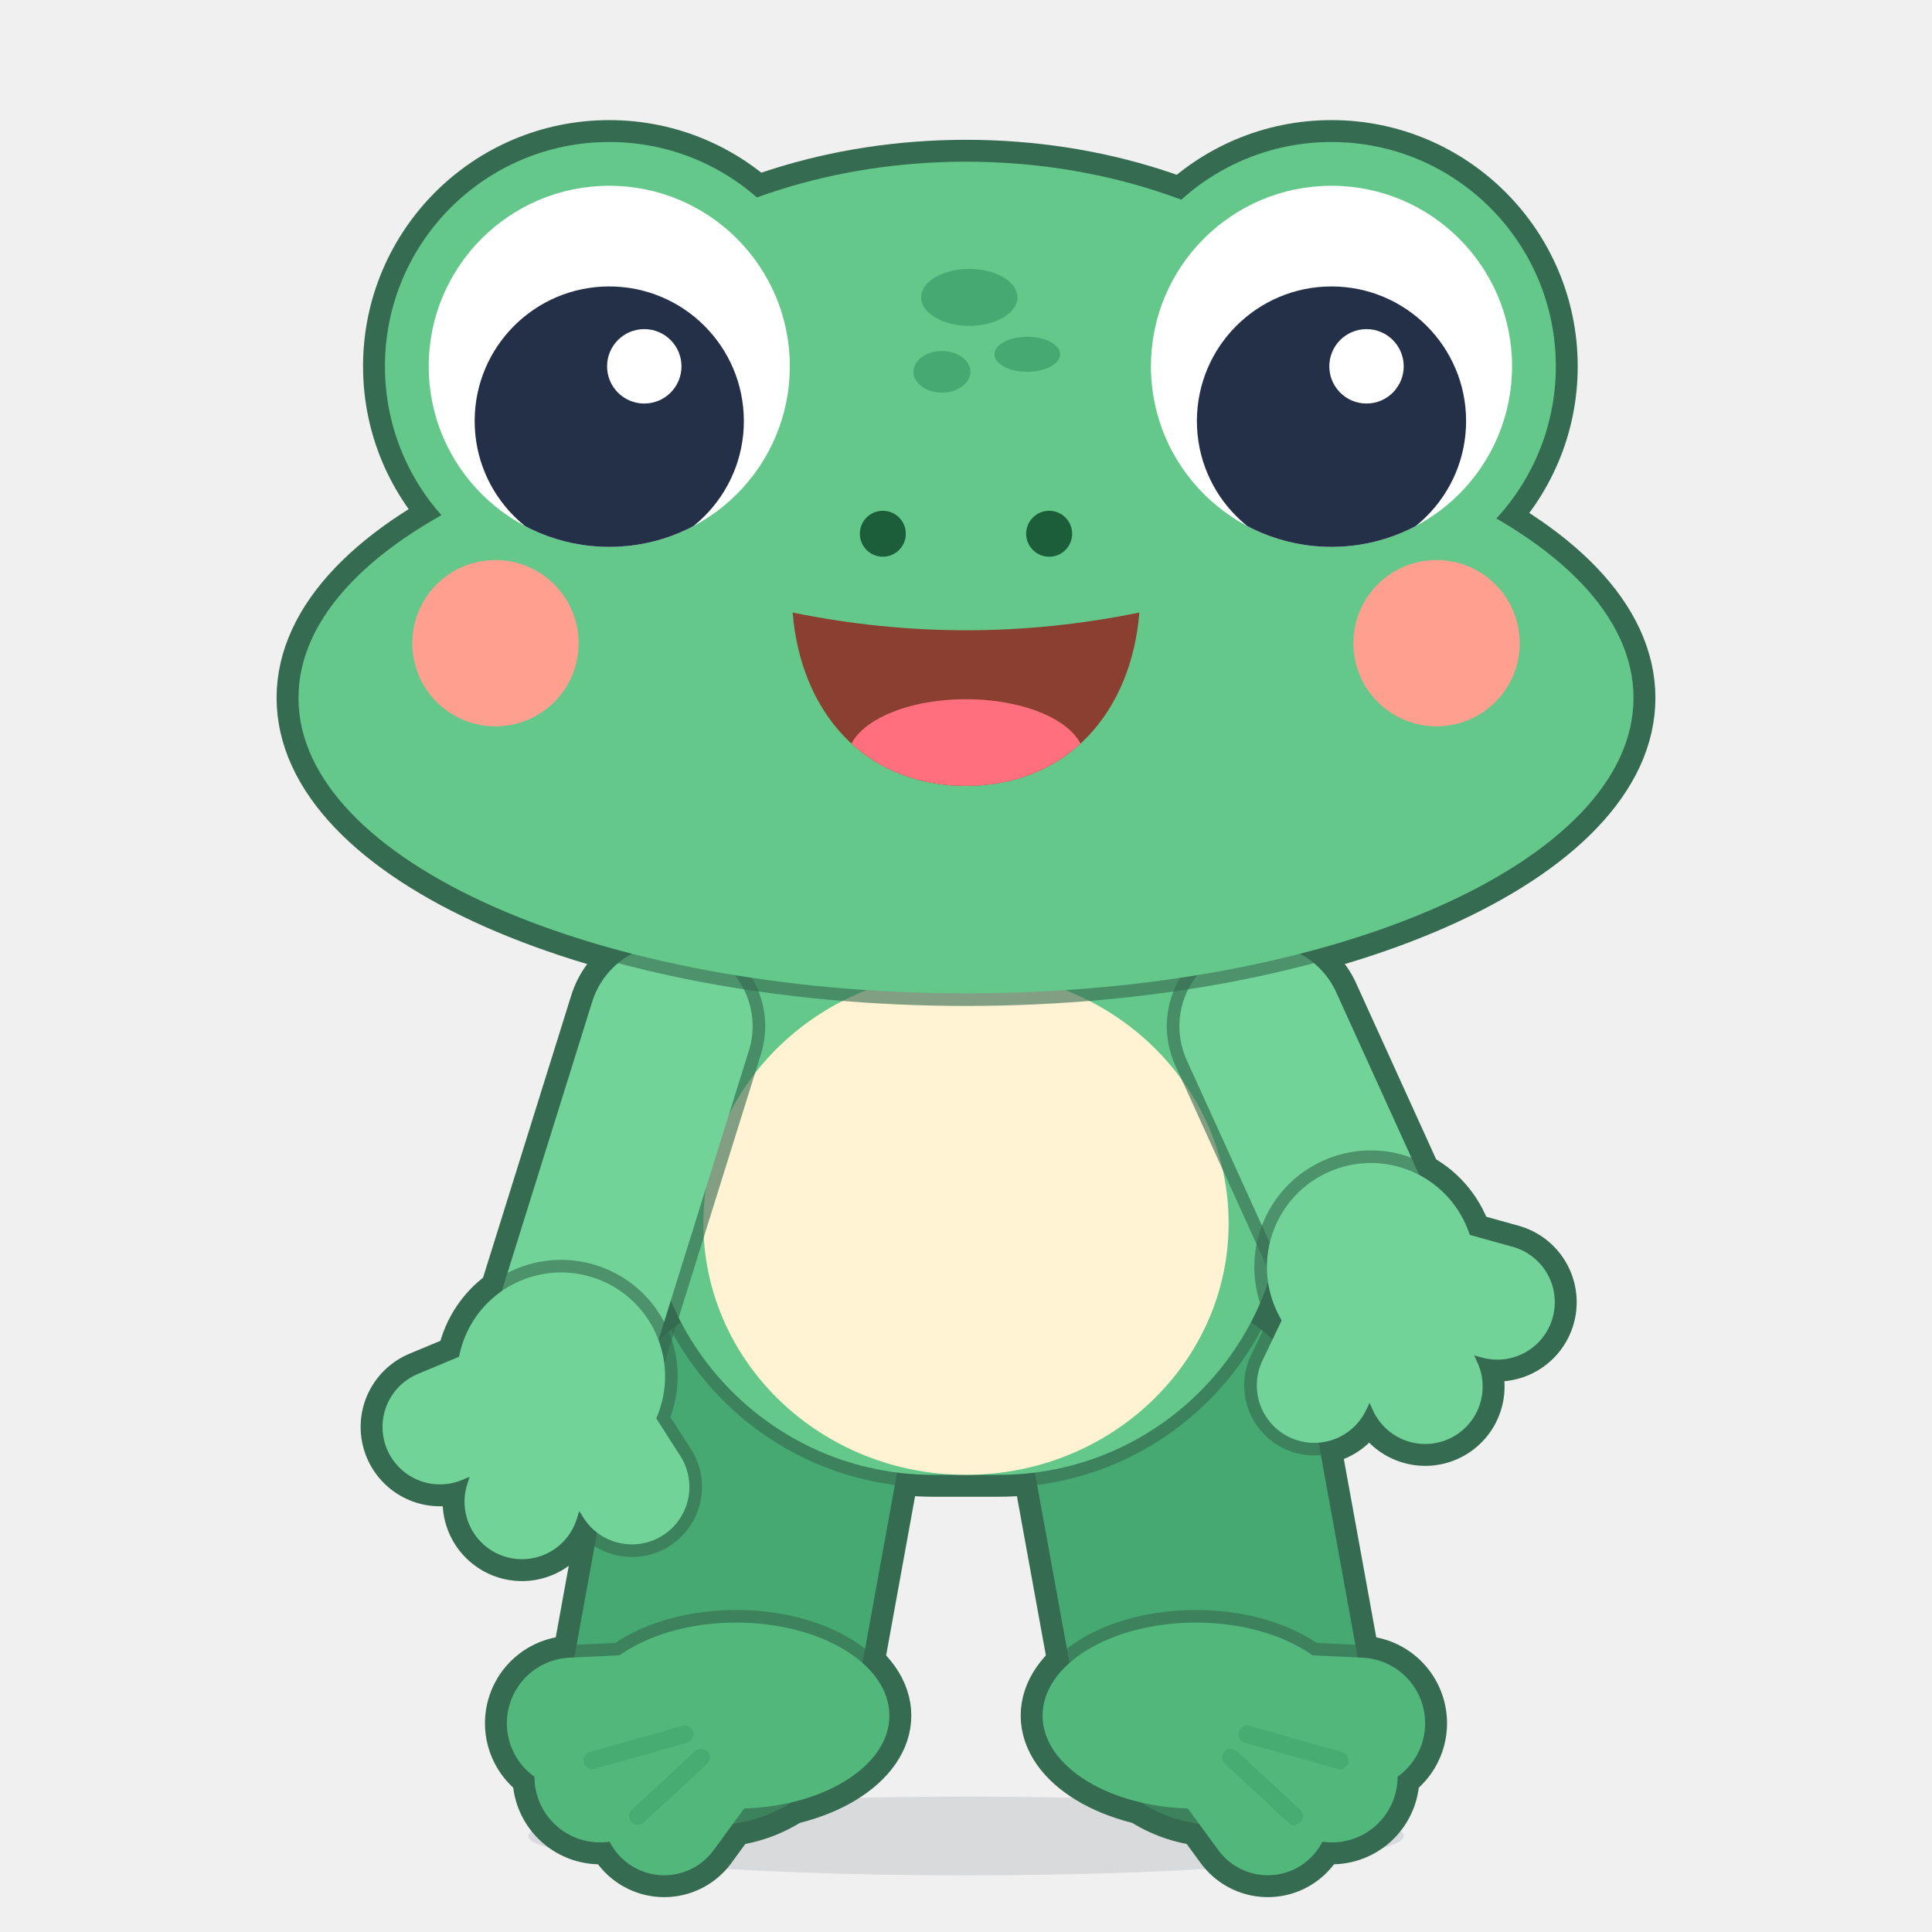
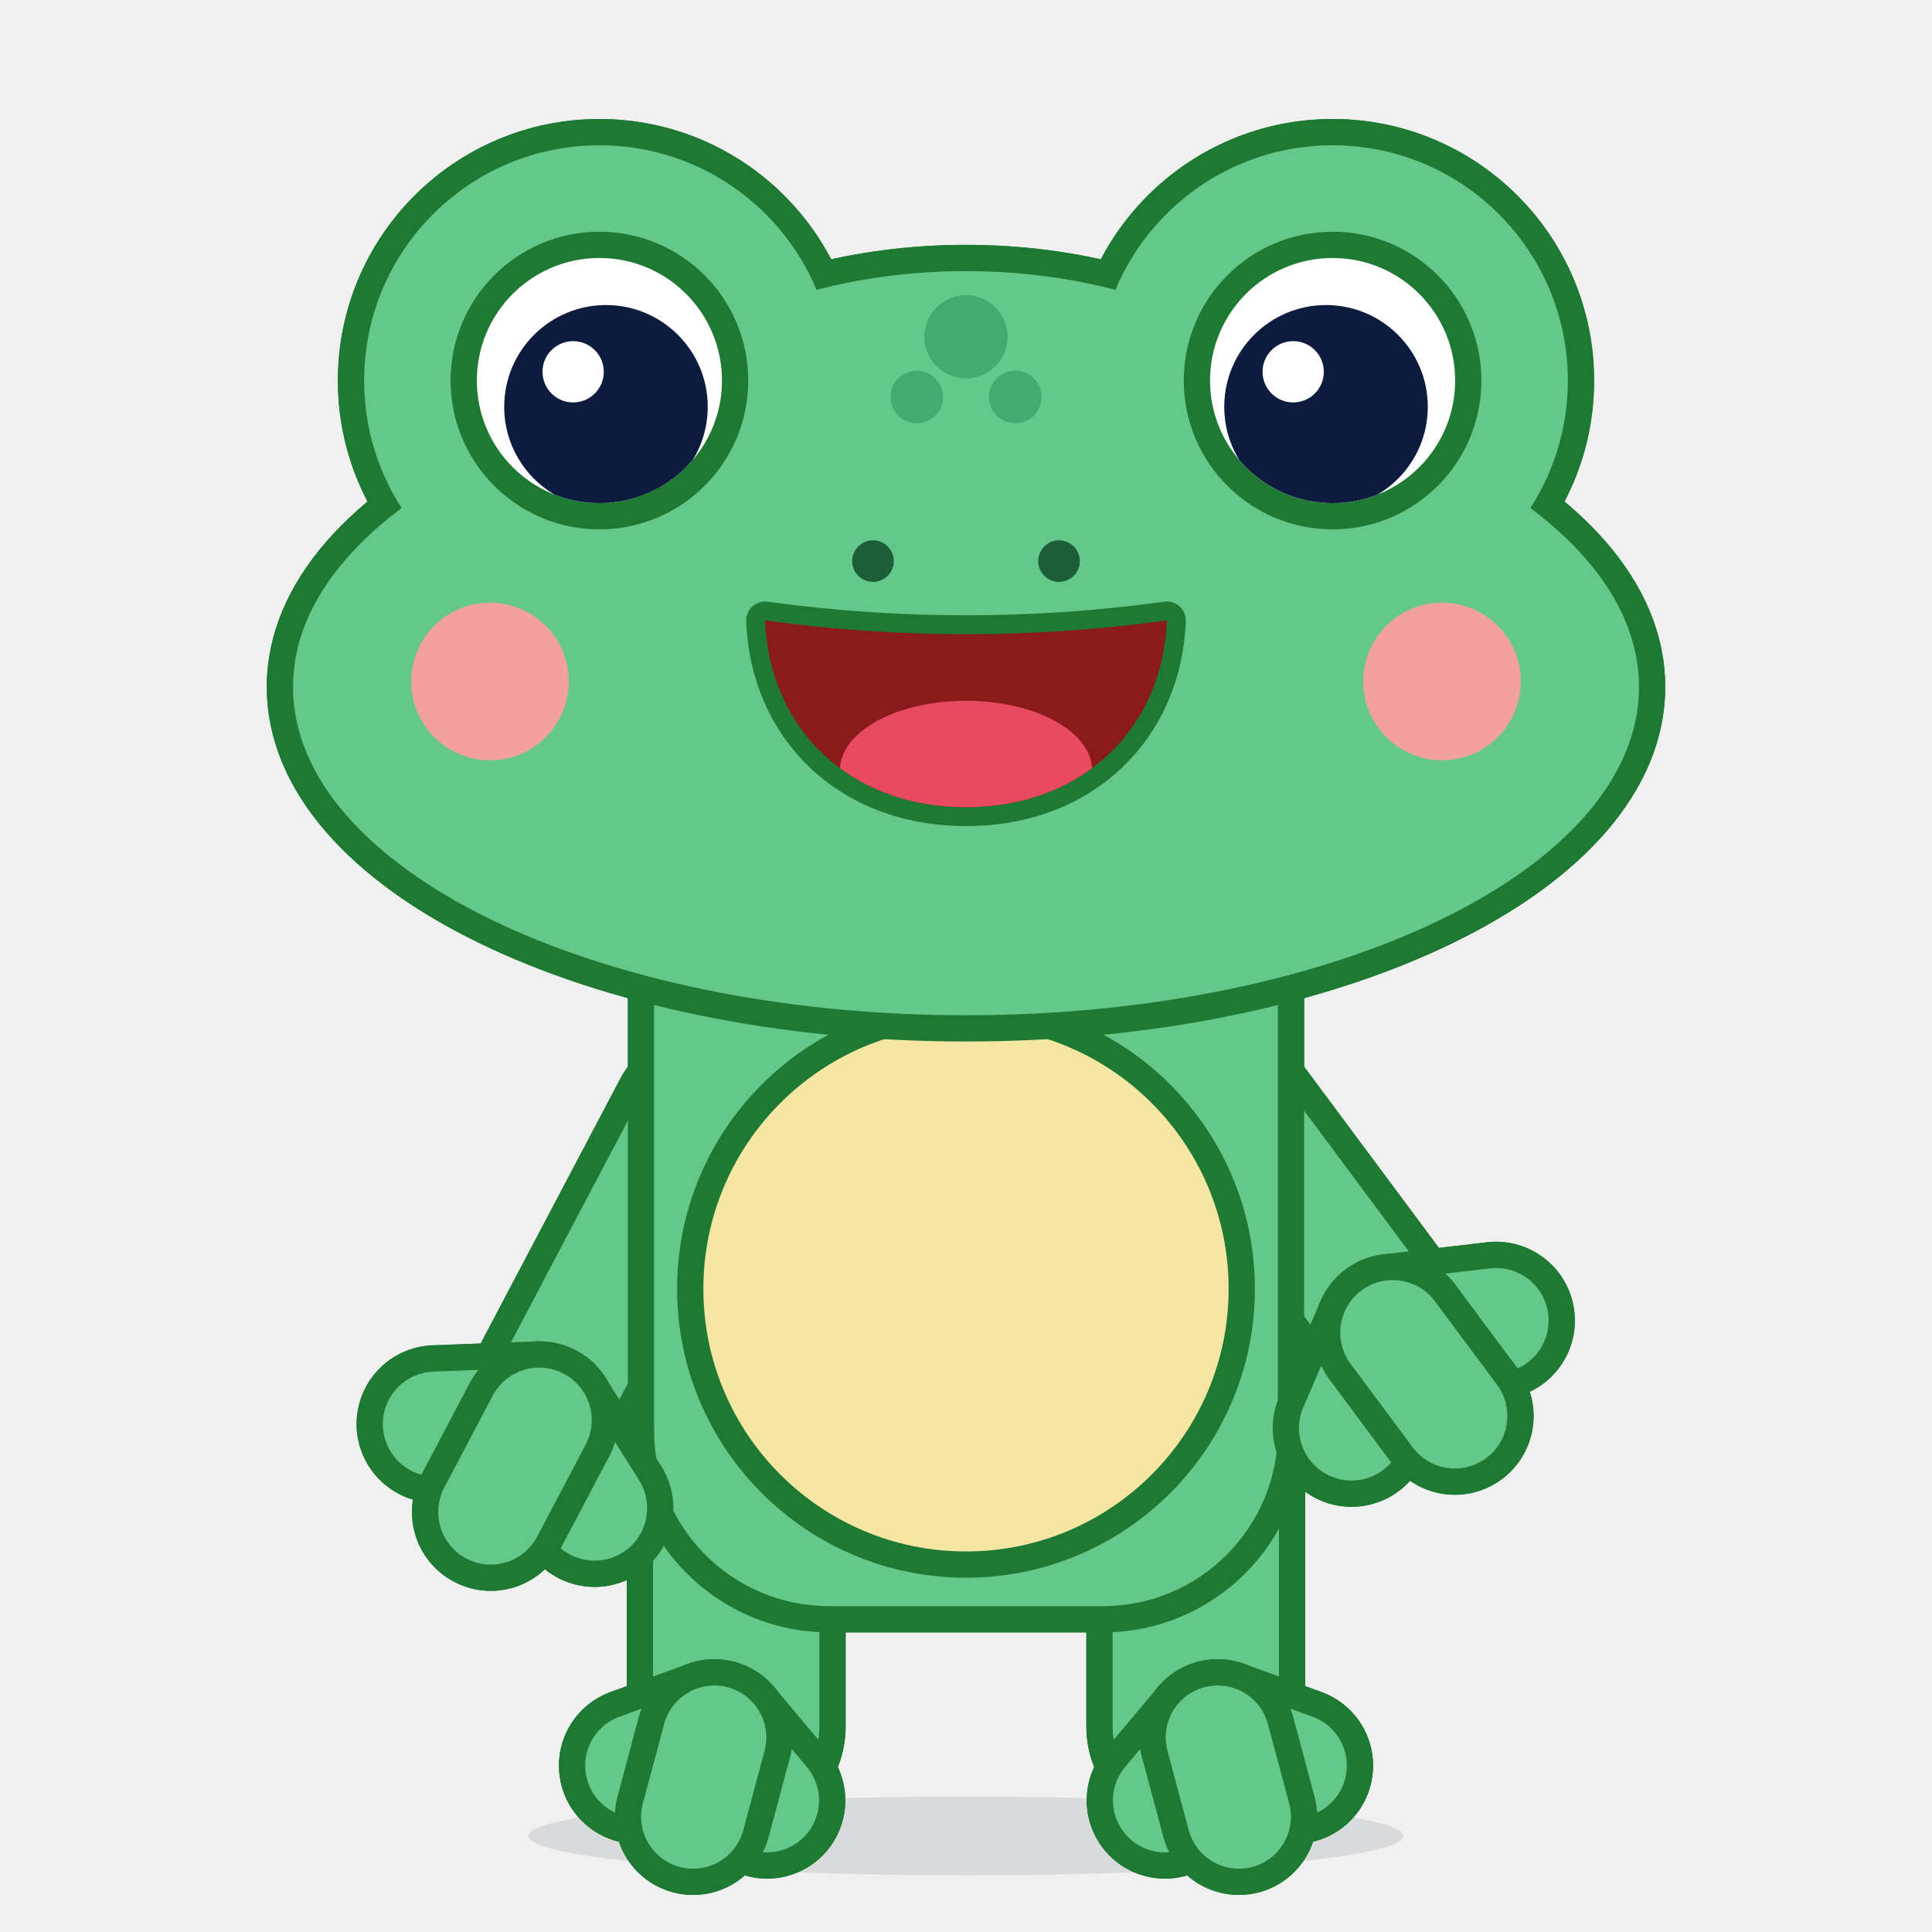
<svg xmlns="http://www.w3.org/2000/svg" viewBox="0 0 512 512" width="512" height="512">
  <g transform="translate(38.5 22.55) scale(2.9)">
    <g id="hop-root">
      <g id="shadow">
        <ellipse cx="75" cy="160.00" rx="40" ry="3.6" fill="#243047" opacity="0.120" />
      </g>
      <g id="hop-figure" transform="translate(0 0) translate(75 100) rotate(0) translate(-75 -100)">
-         <g id="hop-silhouette" fill="#356B50" stroke="#356B50" stroke-linejoin="round" stroke-linecap="round">
-           <g transform="translate(56 124) rotate(100.3)">
-             <path d="M 0 0 L 22.36 0" fill="none" stroke-width="30" />
-             <g transform="translate(22.36 0) rotate(-100.3) translate(2 3)">
-               <path d="M 14 0 C 14 4.69 7.73 8.5 0 8.5 C -7.73 8.5 -14 4.69 -14 0 C -14 -4.69 -7.73 -8.5 0 -8.5 C 7.73 -8.5 14 -4.69 14 0 Z" stroke-width="4" />
-               <path d="M 0 0 L -14.96 0.7" fill="none" stroke-width="16" />
-               <path d="M 0 0 L -12.44 5.59" fill="none" stroke-width="16" />
-               <path d="M 0 0 L -6.58 8.99" fill="none" stroke-width="15.2" />
-             </g>
-           </g>
-           <g transform="translate(94 124) rotate(79.7)">
-             <path d="M 0 0 L 22.36 0" fill="none" stroke-width="30" />
-             <g transform="translate(22.36 0) rotate(-79.7) translate(-2 3)">
-               <path d="M 14 0 C 14 4.69 7.73 8.5 0 8.5 C -7.73 8.5 -14 4.69 -14 0 C -14 -4.69 -7.73 -8.5 0 -8.5 C 7.73 -8.5 14 -4.69 14 0 Z" stroke-width="4" />
-               <path d="M 0 0 L 14.96 0.7" fill="none" stroke-width="16" />
-               <path d="M 0 0 L 12.44 5.59" fill="none" stroke-width="16" />
-               <path d="M 0 0 L 6.58 8.99" fill="none" stroke-width="15.2" />
-             </g>
-           </g>
-           <path d="M 46 58 H 104 V 101 A 26 26 0 0 1 78 127 H 72 A 26 26 0 0 1 46 101 Z" stroke-width="4" />
-           <g transform="translate(48 86) rotate(107.35)">
-             <path d="M 0 0 L 33.53 0" fill="none" stroke-width="19" />
-             <g transform="translate(33.53 0)">
-               <path d="M 9.5 0 C 9.5 5.25 5.25 9.5 0 9.5 C -5.25 9.5 -9.5 5.25 -9.5 0 C -9.5 -5.25 -5.25 -9.5 0 -9.5 C 5.25 -9.5 9.5 -5.25 9.5 0 Z" stroke-width="4" />
-               <path d="M 0 0 L 7.71 -9.19" fill="none" stroke-width="14.5" />
-               <path d="M 0 0 L 12 0" fill="none" stroke-width="14.5" />
-               <path d="M 0 0 L 7.71 9.19" fill="none" stroke-width="14.5" />
-             </g>
-           </g>
-           <g transform="translate(102 86) rotate(65.56)">
-             <path d="M 0 0 L 24.17 0" fill="none" stroke-width="19" />
-             <g transform="translate(24.17 0)">
-               <path d="M 9.5 0 C 9.5 5.25 5.25 9.5 0 9.5 C -5.25 9.5 -9.5 5.25 -9.5 0 C -9.5 -5.25 -5.25 -9.5 0 -9.5 C 5.25 -9.5 9.5 -5.25 9.5 0 Z" stroke-width="4" />
-               <path d="M 0 0 L 7.71 -9.19" fill="none" stroke-width="14.5" />
-               <path d="M 0 0 L 12 0" fill="none" stroke-width="14.5" />
-               <path d="M 0 0 L 7.71 9.19" fill="none" stroke-width="14.5" />
-             </g>
-           </g>
+         <g id="hop-silhouette" fill="#1E7A32" stroke="#1E7A32" stroke-linejoin="round" stroke-linecap="round">
+           <path d="M 54 128 L 54 150" fill="none" stroke-width="20" />
+           <path d="M 52 151 L 56.82 156.75" fill="none" stroke-width="14.3" />
+           <path d="M 52 151 L 44.95 153.57" fill="none" stroke-width="14.3" />
+           <path d="M 52 151 L 50.06 158.24" fill="none" stroke-width="14.3" />
+           <path d="M 96 128 L 96 150" fill="none" stroke-width="20" />
+           <path d="M 98 151 L 93.18 156.75" fill="none" stroke-width="14.3" />
+           <path d="M 98 151 L 105.05 153.57" fill="none" stroke-width="14.3" />
+           <path d="M 98 151 L 99.94 158.24" fill="none" stroke-width="14.3" />
+           <path d="M 50.5 94.5 L 36 122" fill="none" stroke-width="16" />
+           <path d="M 99.5 94.5 L 114 114" fill="none" stroke-width="16" />
+           <path d="M 46.5 70 H 103.5 V 123 A 16 16 0 0 1 87.5 139 H 62.5 A 16 16 0 0 1 46.5 123 Z" stroke-width="4.8" />
+           <path d="M 36 122 L 41.06 130.04" fill="none" stroke-width="14.4" />
+           <path d="M 36 122 L 26.51 122.36" fill="none" stroke-width="14.4" />
+           <path d="M 36 122 L 31.57 130.4" fill="none" stroke-width="14.4" />
+           <path d="M 114 114 L 123.44 112.9" fill="none" stroke-width="14.4" />
+           <path d="M 114 114 L 110.23 122.72" fill="none" stroke-width="14.4" />
+           <path d="M 114 114 L 119.67 121.62" fill="none" stroke-width="14.4" />
          <g transform="rotate(0 75 50)">
-             <path d="M 119 40 C 119 58.23 99.3 73 75 73 C 50.7 73 31 58.23 31 40 C 31 21.77 50.7 7 75 7 C 99.3 7 119 21.77 119 40 Z M 136 56 C 136 70.91 108.69 83 75 83 C 41.31 83 14 70.91 14 56 C 14 41.09 41.31 29 75 29 C 108.69 29 136 41.09 136 56 Z M 62.9 25.7 C 62.9 37.02 53.72 46.2 42.4 46.2 C 31.08 46.2 21.9 37.02 21.9 25.7 C 21.9 14.38 31.08 5.2 42.4 5.2 C 53.72 5.2 62.9 14.38 62.9 25.7 Z M 128.9 25.7 C 128.9 37.02 119.72 46.2 108.4 46.2 C 97.08 46.2 87.9 37.02 87.9 25.7 C 87.9 14.38 97.08 5.2 108.4 5.2 C 119.72 5.2 128.9 14.38 128.9 25.7 Z" stroke-width="4" />
+             <path d="M 111 40 C 111 52.7 94.88 63 75 63 C 55.12 63 39 52.7 39 40 C 39 27.3 55.12 17 75 17 C 94.88 17 111 27.3 111 40 Z M 136.5 55 C 136.5 71.57 108.97 85 75 85 C 41.03 85 13.5 71.57 13.5 55 C 13.5 38.43 41.03 25 75 25 C 108.97 25 136.5 38.43 136.5 55 Z M 63 27 C 63 38.87 53.37 48.5 41.5 48.5 C 29.63 48.5 20 38.87 20 27 C 20 15.13 29.63 5.5 41.5 5.5 C 53.37 5.5 63 15.13 63 27 Z M 130 27 C 130 38.87 120.37 48.5 108.5 48.5 C 96.63 48.5 87 38.87 87 27 C 87 15.13 96.63 5.5 108.5 5.5 C 120.37 5.5 130 15.13 130 27 Z" stroke-width="4.8" />
          </g>
        </g>
-         <g id="left-leg" transform="translate(56 124) rotate(100.3)">
-           <g fill="#356B50" stroke="#356B50" stroke-linejoin="round" stroke-linecap="round" opacity="0.62">
-             <path d="M 0 0 L 22.36 0" fill="none" stroke-width="28.3" />
+         <g id="left-leg">
+           <g fill="#1E7A32" stroke="#1E7A32" stroke-linejoin="round" stroke-linecap="round">
+             <path d="M 54 128 L 54 150" fill="none" stroke-width="20" />
          </g>
-           <line x1="0" y1="0" x2="22.36" y2="0" stroke="#45A971" stroke-width="26" stroke-linecap="round" />
-           <g id="left-foot" transform="translate(22.36 0) rotate(-100.3) translate(2 3)">
-             <g fill="#356B50" stroke="#356B50" stroke-linejoin="round" stroke-linecap="round" opacity="0.62">
-               <path d="M 14 0 C 14 4.69 7.73 8.5 0 8.5 C -7.73 8.5 -14 4.69 -14 0 C -14 -4.69 -7.73 -8.5 0 -8.5 C 7.73 -8.5 14 -4.69 14 0 Z" stroke-width="2.3" />
-               <path d="M 0 0 L -14.96 0.7" fill="none" stroke-width="14.3" />
-               <path d="M 0 0 L -12.44 5.59" fill="none" stroke-width="14.3" />
-               <path d="M 0 0 L -6.58 8.99" fill="none" stroke-width="13.5" />
+           <line x1="54" y1="128" x2="54" y2="150" stroke="#63C88A" stroke-width="15.2" stroke-linecap="round" />
+           <g id="left-foot">
+             <g fill="#1E7A32" stroke="#1E7A32" stroke-linejoin="round" stroke-linecap="round">
+               <path d="M 52 151 L 56.82 156.75" fill="none" stroke-width="14.3" />
            </g>
-             <ellipse cx="0" cy="0" rx="14" ry="8.5" fill="#52B77A" />
-             <line x1="0" y1="0" x2="-14.96" y2="0.7" stroke="#52B77A" stroke-width="12" stroke-linecap="round" />
-             <line x1="0" y1="0" x2="-12.44" y2="5.59" stroke="#52B77A" stroke-width="12" stroke-linecap="round" />
-             <line x1="0" y1="0" x2="-6.58" y2="8.99" stroke="#52B77A" stroke-width="11.2" stroke-linecap="round" />
-             <line x1="-4.7" y1="1.71" x2="-13.16" y2="4.1" stroke="#45A971" stroke-width="1.6" stroke-linecap="round" opacity="0.8" />
-             <line x1="-3.21" y1="3.83" x2="-9" y2="9.19" stroke="#45A971" stroke-width="1.6" stroke-linecap="round" opacity="0.8" />
+             <line x1="52" y1="151" x2="56.82" y2="156.75" stroke="#63C88A" stroke-width="9.5" stroke-linecap="round" />
+             <g fill="#1E7A32" stroke="#1E7A32" stroke-linejoin="round" stroke-linecap="round">
+               <path d="M 52 151 L 44.95 153.57" fill="none" stroke-width="14.3" />
+             </g>
+             <line x1="52" y1="151" x2="44.95" y2="153.57" stroke="#63C88A" stroke-width="9.5" stroke-linecap="round" />
+             <g fill="#1E7A32" stroke="#1E7A32" stroke-linejoin="round" stroke-linecap="round">
+               <path d="M 52 151 L 50.06 158.24" fill="none" stroke-width="14.3" />
+             </g>
+             <line x1="52" y1="151" x2="50.06" y2="158.24" stroke="#63C88A" stroke-width="9.5" stroke-linecap="round" />
          </g>
        </g>
-         <g id="right-leg" transform="translate(94 124) rotate(79.7)">
-           <g fill="#356B50" stroke="#356B50" stroke-linejoin="round" stroke-linecap="round" opacity="0.62">
-             <path d="M 0 0 L 22.36 0" fill="none" stroke-width="28.3" />
+         <g id="right-leg">
+           <g fill="#1E7A32" stroke="#1E7A32" stroke-linejoin="round" stroke-linecap="round">
+             <path d="M 96 128 L 96 150" fill="none" stroke-width="20" />
          </g>
-           <line x1="0" y1="0" x2="22.36" y2="0" stroke="#45A971" stroke-width="26" stroke-linecap="round" />
-           <g id="right-foot" transform="translate(22.36 0) rotate(-79.7) translate(-2 3)">
-             <g fill="#356B50" stroke="#356B50" stroke-linejoin="round" stroke-linecap="round" opacity="0.62">
-               <path d="M 14 0 C 14 4.69 7.73 8.5 0 8.5 C -7.73 8.5 -14 4.69 -14 0 C -14 -4.69 -7.73 -8.5 0 -8.5 C 7.73 -8.5 14 -4.69 14 0 Z" stroke-width="2.3" />
-               <path d="M 0 0 L 14.96 0.7" fill="none" stroke-width="14.3" />
-               <path d="M 0 0 L 12.44 5.59" fill="none" stroke-width="14.3" />
-               <path d="M 0 0 L 6.58 8.99" fill="none" stroke-width="13.5" />
+           <line x1="96" y1="128" x2="96" y2="150" stroke="#63C88A" stroke-width="15.2" stroke-linecap="round" />
+           <g id="right-foot">
+             <g fill="#1E7A32" stroke="#1E7A32" stroke-linejoin="round" stroke-linecap="round">
+               <path d="M 98 151 L 93.18 156.75" fill="none" stroke-width="14.3" />
            </g>
-             <ellipse cx="0" cy="0" rx="14" ry="8.5" fill="#52B77A" />
-             <line x1="0" y1="0" x2="14.96" y2="0.7" stroke="#52B77A" stroke-width="12" stroke-linecap="round" />
-             <line x1="0" y1="0" x2="12.44" y2="5.59" stroke="#52B77A" stroke-width="12" stroke-linecap="round" />
-             <line x1="0" y1="0" x2="6.58" y2="8.99" stroke="#52B77A" stroke-width="11.2" stroke-linecap="round" />
-             <line x1="4.7" y1="1.71" x2="13.16" y2="4.1" stroke="#45A971" stroke-width="1.6" stroke-linecap="round" opacity="0.8" />
-             <line x1="3.21" y1="3.83" x2="9" y2="9.19" stroke="#45A971" stroke-width="1.6" stroke-linecap="round" opacity="0.8" />
+             <line x1="98" y1="151" x2="93.18" y2="156.75" stroke="#63C88A" stroke-width="9.5" stroke-linecap="round" />
+             <g fill="#1E7A32" stroke="#1E7A32" stroke-linejoin="round" stroke-linecap="round">
+               <path d="M 98 151 L 105.05 153.57" fill="none" stroke-width="14.3" />
+             </g>
+             <line x1="98" y1="151" x2="105.05" y2="153.57" stroke="#63C88A" stroke-width="9.5" stroke-linecap="round" />
+             <g fill="#1E7A32" stroke="#1E7A32" stroke-linejoin="round" stroke-linecap="round">
+               <path d="M 98 151 L 99.94 158.24" fill="none" stroke-width="14.3" />
+             </g>
+             <line x1="98" y1="151" x2="99.94" y2="158.24" stroke="#63C88A" stroke-width="9.5" stroke-linecap="round" />
          </g>
        </g>
+         <g id="left-arm">
+           <g fill="#1E7A32" stroke="#1E7A32" stroke-linejoin="round" stroke-linecap="round">
+             <path d="M 50.5 94.5 L 36 122" fill="none" stroke-width="16" />
+           </g>
+           <line x1="50.5" y1="94.5" x2="36" y2="122" stroke="#63C88A" stroke-width="11.2" stroke-linecap="round" />
+         </g>
+         <g id="right-arm">
+           <g fill="#1E7A32" stroke="#1E7A32" stroke-linejoin="round" stroke-linecap="round">
+             <path d="M 99.5 94.5 L 114 114" fill="none" stroke-width="16" />
+           </g>
+           <line x1="99.5" y1="94.5" x2="114" y2="114" stroke="#63C88A" stroke-width="11.2" stroke-linecap="round" />
+         </g>
        <g id="body">
-           <g fill="#356B50" stroke="#356B50" stroke-linejoin="round" stroke-linecap="round" opacity="0.62">
-             <path d="M 46 58 H 104 V 101 A 26 26 0 0 1 78 127 H 72 A 26 26 0 0 1 46 101 Z" stroke-width="2.3" />
+           <g fill="#1E7A32" stroke="#1E7A32" stroke-linejoin="round" stroke-linecap="round">
+             <path d="M 46.5 70 H 103.5 V 123 A 16 16 0 0 1 87.5 139 H 62.5 A 16 16 0 0 1 46.5 123 Z" stroke-width="4.8" />
          </g>
-           <path d="M 46 58 H 104 V 101 A 26 26 0 0 1 78 127 H 72 A 26 26 0 0 1 46 101 Z" fill="#63C88A" />
+           <path d="M 46.5 70 H 103.5 V 123 A 16 16 0 0 1 87.5 139 H 62.5 A 16 16 0 0 1 46.5 123 Z" fill="#63C88A" />
        </g>
        <g id="belly">
-           <ellipse cx="75" cy="104" rx="24" ry="23" fill="#FFF3D4" />
+           <g fill="#1E7A32" stroke="#1E7A32" stroke-linejoin="round" stroke-linecap="round">
+             <path d="M 99 110 C 99 123.25 88.25 134 75 134 C 61.75 134 51 123.25 51 110 C 51 96.75 61.75 86 75 86 C 88.25 86 99 96.75 99 110 Z" stroke-width="4.8" />
+           </g>
+           <circle cx="75" cy="110" r="24" fill="#F5E6A3" />
        </g>
-         <g id="left-arm" transform="translate(48 86) rotate(107.35)">
-           <g fill="#356B50" stroke="#356B50" stroke-linejoin="round" stroke-linecap="round" opacity="0.62">
-             <path d="M 0 0 L 33.53 0" fill="none" stroke-width="17.3" />
+         <g id="left-hand">
+           <g fill="#1E7A32" stroke="#1E7A32" stroke-linejoin="round" stroke-linecap="round">
+             <path d="M 36 122 L 41.06 130.04" fill="none" stroke-width="14.4" />
          </g>
-           <line x1="0" y1="0" x2="33.53" y2="0" stroke="#71D397" stroke-width="15" stroke-linecap="round" />
-           <g id="left-hand" transform="translate(33.53 0)">
-             <g fill="#356B50" stroke="#356B50" stroke-linejoin="round" stroke-linecap="round" opacity="0.62">
-               <path d="M 9.5 0 C 9.5 5.25 5.25 9.5 0 9.5 C -5.25 9.5 -9.5 5.25 -9.5 0 C -9.5 -5.25 -5.25 -9.5 0 -9.5 C 5.25 -9.5 9.5 -5.25 9.5 0 Z" stroke-width="2.3" />
-               <path d="M 0 0 L 7.71 -9.19" fill="none" stroke-width="12.8" />
-               <path d="M 0 0 L 12 0" fill="none" stroke-width="12.8" />
-               <path d="M 0 0 L 7.71 9.19" fill="none" stroke-width="12.8" />
-             </g>
-             <circle cx="0" cy="0" r="9.5" fill="#71D397" />
-             <line x1="0" y1="0" x2="7.71" y2="-9.19" stroke="#71D397" stroke-width="10.5" stroke-linecap="round" />
-             <line x1="0" y1="0" x2="12" y2="0" stroke="#71D397" stroke-width="10.5" stroke-linecap="round" />
-             <line x1="0" y1="0" x2="7.71" y2="9.19" stroke="#71D397" stroke-width="10.5" stroke-linecap="round" />
+           <line x1="36" y1="122" x2="41.06" y2="130.04" stroke="#63C88A" stroke-width="9.6" stroke-linecap="round" />
+           <g fill="#1E7A32" stroke="#1E7A32" stroke-linejoin="round" stroke-linecap="round">
+             <path d="M 36 122 L 26.51 122.36" fill="none" stroke-width="14.4" />
          </g>
+           <line x1="36" y1="122" x2="26.51" y2="122.36" stroke="#63C88A" stroke-width="9.6" stroke-linecap="round" />
+           <g fill="#1E7A32" stroke="#1E7A32" stroke-linejoin="round" stroke-linecap="round">
+             <path d="M 36 122 L 31.57 130.4" fill="none" stroke-width="14.4" />
+           </g>
+           <line x1="36" y1="122" x2="31.57" y2="130.4" stroke="#63C88A" stroke-width="9.6" stroke-linecap="round" />
        </g>
-         <g id="right-arm" transform="translate(102 86) rotate(65.56)">
-           <g fill="#356B50" stroke="#356B50" stroke-linejoin="round" stroke-linecap="round" opacity="0.62">
-             <path d="M 0 0 L 24.17 0" fill="none" stroke-width="17.3" />
+         <g id="right-hand">
+           <g fill="#1E7A32" stroke="#1E7A32" stroke-linejoin="round" stroke-linecap="round">
+             <path d="M 114 114 L 123.44 112.9" fill="none" stroke-width="14.4" />
          </g>
-           <line x1="0" y1="0" x2="24.17" y2="0" stroke="#71D397" stroke-width="15" stroke-linecap="round" />
-           <g id="right-hand" transform="translate(24.17 0)">
-             <g fill="#356B50" stroke="#356B50" stroke-linejoin="round" stroke-linecap="round" opacity="0.62">
-               <path d="M 9.5 0 C 9.5 5.25 5.25 9.5 0 9.5 C -5.25 9.5 -9.5 5.25 -9.5 0 C -9.5 -5.25 -5.25 -9.5 0 -9.5 C 5.25 -9.5 9.5 -5.25 9.5 0 Z" stroke-width="2.3" />
-               <path d="M 0 0 L 7.71 -9.19" fill="none" stroke-width="12.8" />
-               <path d="M 0 0 L 12 0" fill="none" stroke-width="12.8" />
-               <path d="M 0 0 L 7.71 9.19" fill="none" stroke-width="12.8" />
-             </g>
-             <circle cx="0" cy="0" r="9.5" fill="#71D397" />
-             <line x1="0" y1="0" x2="7.71" y2="-9.19" stroke="#71D397" stroke-width="10.5" stroke-linecap="round" />
-             <line x1="0" y1="0" x2="12" y2="0" stroke="#71D397" stroke-width="10.5" stroke-linecap="round" />
-             <line x1="0" y1="0" x2="7.71" y2="9.19" stroke="#71D397" stroke-width="10.5" stroke-linecap="round" />
+           <line x1="114" y1="114" x2="123.44" y2="112.9" stroke="#63C88A" stroke-width="9.6" stroke-linecap="round" />
+           <g fill="#1E7A32" stroke="#1E7A32" stroke-linejoin="round" stroke-linecap="round">
+             <path d="M 114 114 L 110.23 122.72" fill="none" stroke-width="14.4" />
          </g>
+           <line x1="114" y1="114" x2="110.23" y2="122.72" stroke="#63C88A" stroke-width="9.6" stroke-linecap="round" />
+           <g fill="#1E7A32" stroke="#1E7A32" stroke-linejoin="round" stroke-linecap="round">
+             <path d="M 114 114 L 119.67 121.62" fill="none" stroke-width="14.4" />
+           </g>
+           <line x1="114" y1="114" x2="119.67" y2="121.62" stroke="#63C88A" stroke-width="9.6" stroke-linecap="round" />
        </g>
        <g id="head" transform="rotate(0 75 50)">
-           <g fill="#356B50" stroke="#356B50" stroke-linejoin="round" stroke-linecap="round" opacity="0.62">
-             <path d="M 119 40 C 119 58.23 99.3 73 75 73 C 50.7 73 31 58.23 31 40 C 31 21.77 50.7 7 75 7 C 99.3 7 119 21.77 119 40 Z M 136 56 C 136 70.91 108.69 83 75 83 C 41.31 83 14 70.91 14 56 C 14 41.09 41.31 29 75 29 C 108.69 29 136 41.09 136 56 Z M 62.9 25.7 C 62.9 37.02 53.72 46.2 42.4 46.2 C 31.08 46.2 21.9 37.02 21.9 25.7 C 21.9 14.38 31.08 5.2 42.4 5.2 C 53.72 5.2 62.9 14.38 62.9 25.7 Z M 128.9 25.7 C 128.9 37.02 119.72 46.2 108.4 46.2 C 97.08 46.2 87.9 37.02 87.9 25.7 C 87.9 14.38 97.08 5.2 108.4 5.2 C 119.72 5.2 128.9 14.38 128.9 25.7 Z" stroke-width="2.3" />
+           <g fill="#1E7A32" stroke="#1E7A32" stroke-linejoin="round" stroke-linecap="round">
+             <path d="M 111 40 C 111 52.7 94.88 63 75 63 C 55.12 63 39 52.7 39 40 C 39 27.3 55.12 17 75 17 C 94.88 17 111 27.3 111 40 Z M 136.5 55 C 136.5 71.57 108.97 85 75 85 C 41.03 85 13.5 71.57 13.5 55 C 13.5 38.43 41.03 25 75 25 C 108.97 25 136.5 38.43 136.5 55 Z M 63 27 C 63 38.87 53.37 48.5 41.5 48.5 C 29.63 48.5 20 38.87 20 27 C 20 15.13 29.63 5.5 41.5 5.5 C 53.37 5.5 63 15.13 63 27 Z M 130 27 C 130 38.87 120.37 48.5 108.5 48.5 C 96.63 48.5 87 38.87 87 27 C 87 15.13 96.63 5.5 108.5 5.5 C 120.37 5.5 130 15.13 130 27 Z" stroke-width="4.8" />
          </g>
-           <ellipse cx="75" cy="40" rx="44" ry="33" fill="#63C88A" />
-           <ellipse cx="75" cy="56" rx="61" ry="27" fill="#63C88A" />
-           <circle cx="42.4" cy="25.7" r="20.5" fill="#63C88A" />
-           <circle cx="108.4" cy="25.7" r="20.5" fill="#63C88A" />
+           <ellipse cx="75" cy="40" rx="36" ry="23" fill="#63C88A" />
+           <ellipse cx="75" cy="55" rx="61.5" ry="30" fill="#63C88A" />
+           <circle cx="41.5" cy="27" r="21.5" fill="#63C88A" />
+           <circle cx="108.5" cy="27" r="21.5" fill="#63C88A" />
          <g id="accent-details">
-             <ellipse cx="75.3" cy="19.4" rx="4.4" ry="2.6" fill="#45A971" />
-             <ellipse cx="72.8" cy="26.2" rx="2.6" ry="1.9" fill="#45A971" />
-             <ellipse cx="80.6" cy="24.6" rx="3.0" ry="1.6" fill="#45A971" />
+             <circle cx="75" cy="23" r="3.8" fill="#45A971" />
+             <circle cx="70.5" cy="28.5" r="2.4" fill="#45A971" />
+             <circle cx="79.5" cy="28.5" r="2.4" fill="#45A971" />
          </g>
          <g id="eyes-group">
            <g id="left-eye">
              <g>
                <clipPath id="eyeClip42">
-                   <circle cx="42.4" cy="25.7" r="16.5" />
+                   <circle cx="41.5" cy="27" r="11.2" />
                </clipPath>
-                 <circle cx="42.4" cy="25.7" r="16.5" fill="#FFFFFF" />
+                 <circle cx="41.5" cy="27" r="11.2" fill="#1E7A32" stroke="#1E7A32" stroke-width="4.8" />
+                 <circle cx="41.5" cy="27" r="11.2" fill="#FFFFFF" />
                <g clip-path="url(#eyeClip42)">
-                   <circle id="left-pupil" cx="42.4" cy="30.7" r="12.3" fill="#243047" />
-                   <circle cx="45.6" cy="25.7" r="3.4" fill="#FFFFFF" />
+                   <circle id="left-pupil" cx="42.1" cy="29.4" r="9.3" fill="#0D1B3E" />
+                   <circle cx="39.1" cy="26.2" r="2.8" fill="#FFFFFF" />
                </g>
              </g>
            </g>
            <g id="right-eye">
              <g>
-                 <clipPath id="eyeClip108">
-                   <circle cx="108.4" cy="25.7" r="16.5" />
+                 <clipPath id="eyeClip109">
+                   <circle cx="108.5" cy="27" r="11.2" />
                </clipPath>
-                 <circle cx="108.4" cy="25.7" r="16.5" fill="#FFFFFF" />
-                 <g clip-path="url(#eyeClip108)">
-                   <circle id="right-pupil" cx="108.4" cy="30.7" r="12.3" fill="#243047" />
-                   <circle cx="111.6" cy="25.7" r="3.4" fill="#FFFFFF" />
+                 <circle cx="108.5" cy="27" r="11.2" fill="#1E7A32" stroke="#1E7A32" stroke-width="4.8" />
+                 <circle cx="108.5" cy="27" r="11.2" fill="#FFFFFF" />
+                 <g clip-path="url(#eyeClip109)">
+                   <circle id="right-pupil" cx="107.9" cy="29.4" r="9.3" fill="#0D1B3E" />
+                   <circle cx="104.9" cy="26.2" r="2.8" fill="#FFFFFF" />
                </g>
              </g>
            </g>
          </g>
          <g id="cheeks">
-             <circle cx="32" cy="51" r="7.6" fill="#FF9F8F" />
-             <circle cx="118" cy="51" r="7.6" fill="#FF9F8F" />
+             <circle cx="31.5" cy="54.5" r="7.2" fill="#F4A0A0" />
+             <circle cx="118.5" cy="54.5" r="7.2" fill="#F4A0A0" />
          </g>
-           <circle cx="67.4" cy="41" r="2.1" fill="#1B5E39" />
-           <circle cx="82.6" cy="41" r="2.1" fill="#1B5E39" />
+           <circle cx="66.5" cy="43.5" r="1.9" fill="#1B5E39" />
+           <circle cx="83.5" cy="43.5" r="1.9" fill="#1B5E39" />
          <g id="mouth">
            <g transform="translate(75 50) scale(0.72) translate(-75 -50)">
              <clipPath id="mouthCliptalk">
-                 <path d="M 53 47.5 Q 75 52 97 47.5 C 96 60 88 69.5 75 69.5 C 62 69.5 54 60 53 47.5 Z" />
+                 <path d="M 49.5 48.5 Q 75 52 100.5 48.5 C 100 62 90 72.2 75 72.2 C 60 72.2 50 62 49.5 48.5 Z" />
              </clipPath>
-               <path d="M 53 47.5 Q 75 52 97 47.5 C 96 60 88 69.5 75 69.5 C 62 69.5 54 60 53 47.5 Z" fill="#8A3F30" />
-               <ellipse cx="75" cy="66" rx="15" ry="7.5" fill="#FF6F7D" clip-path="url(#mouthCliptalk)" />
+               <path d="M 49.5 48.5 Q 75 52 100.5 48.5 C 100 62 90 72.2 75 72.2 C 60 72.2 50 62 49.5 48.5 Z" fill="#1E7A32" stroke="#1E7A32" stroke-width="4.8" stroke-linejoin="round" />
+               <path d="M 49.5 48.5 Q 75 52 100.5 48.5 C 100 62 90 72.2 75 72.2 C 60 72.2 50 62 49.5 48.5 Z" fill="#8B1A1A" />
+               <ellipse cx="75" cy="67.5" rx="16" ry="8.8" fill="#E84A5F" clip-path="url(#mouthCliptalk)" />
            </g>
          </g>
        </g>
      </g>
    </g>
  </g>
</svg>
